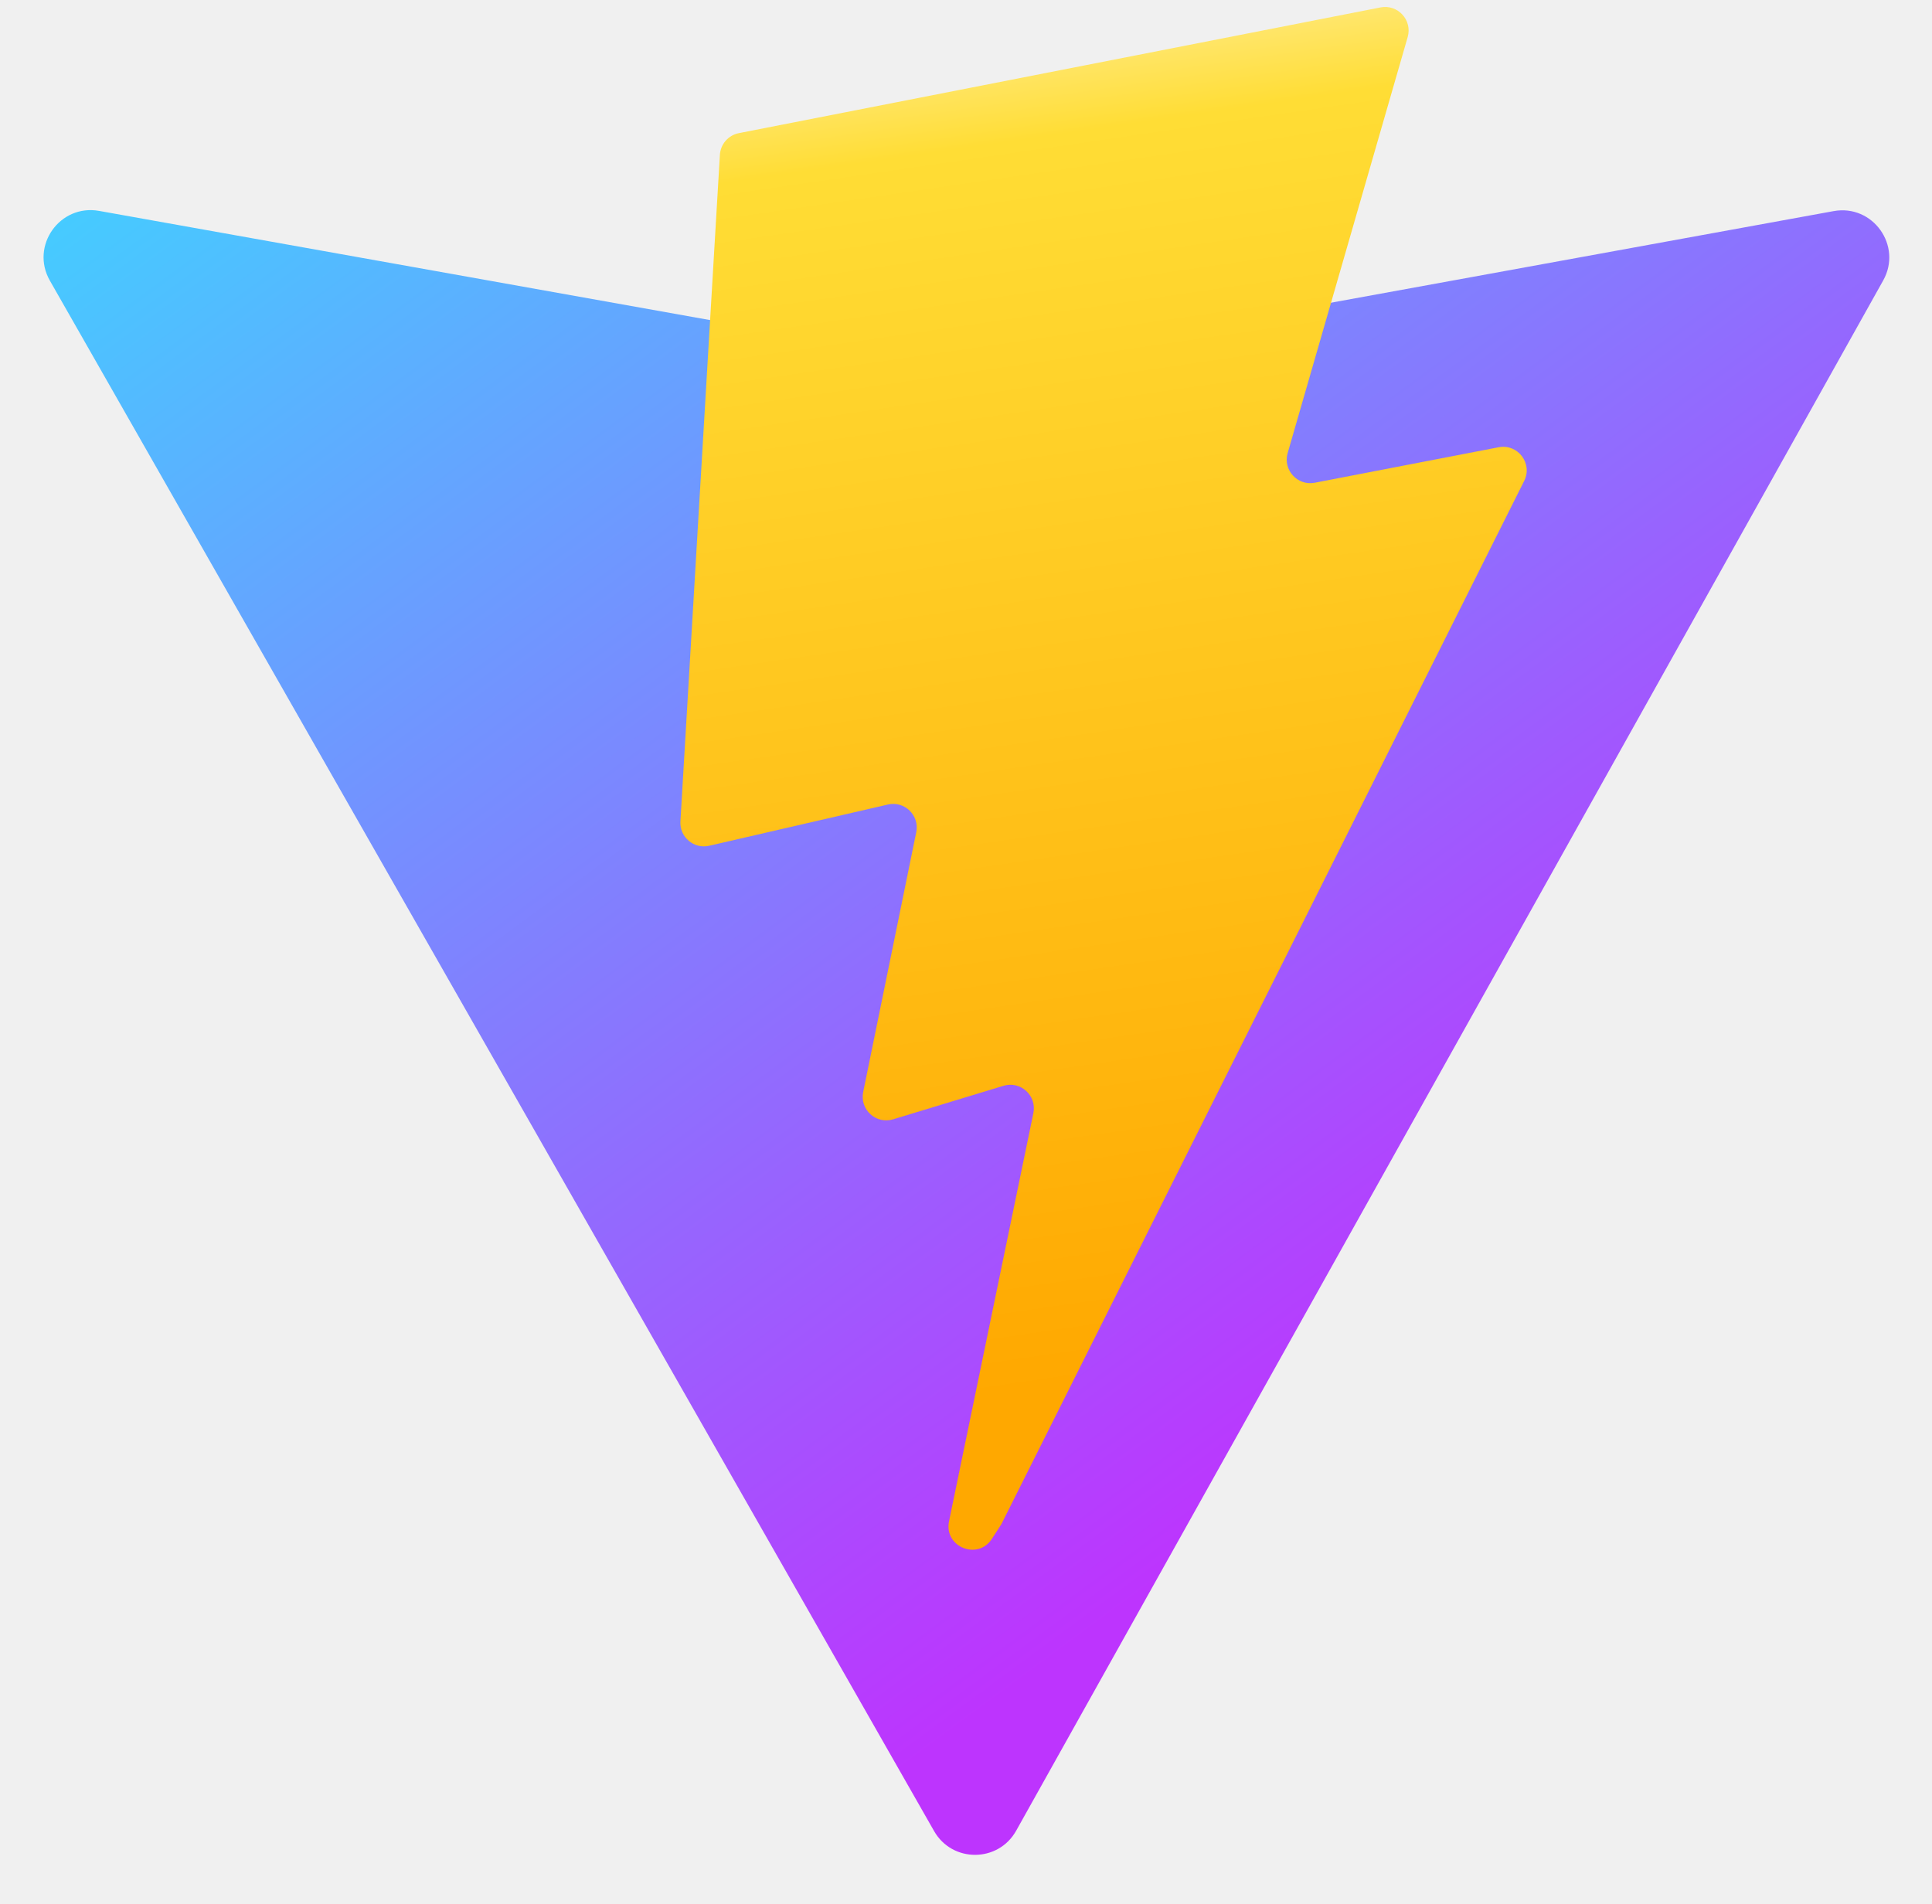
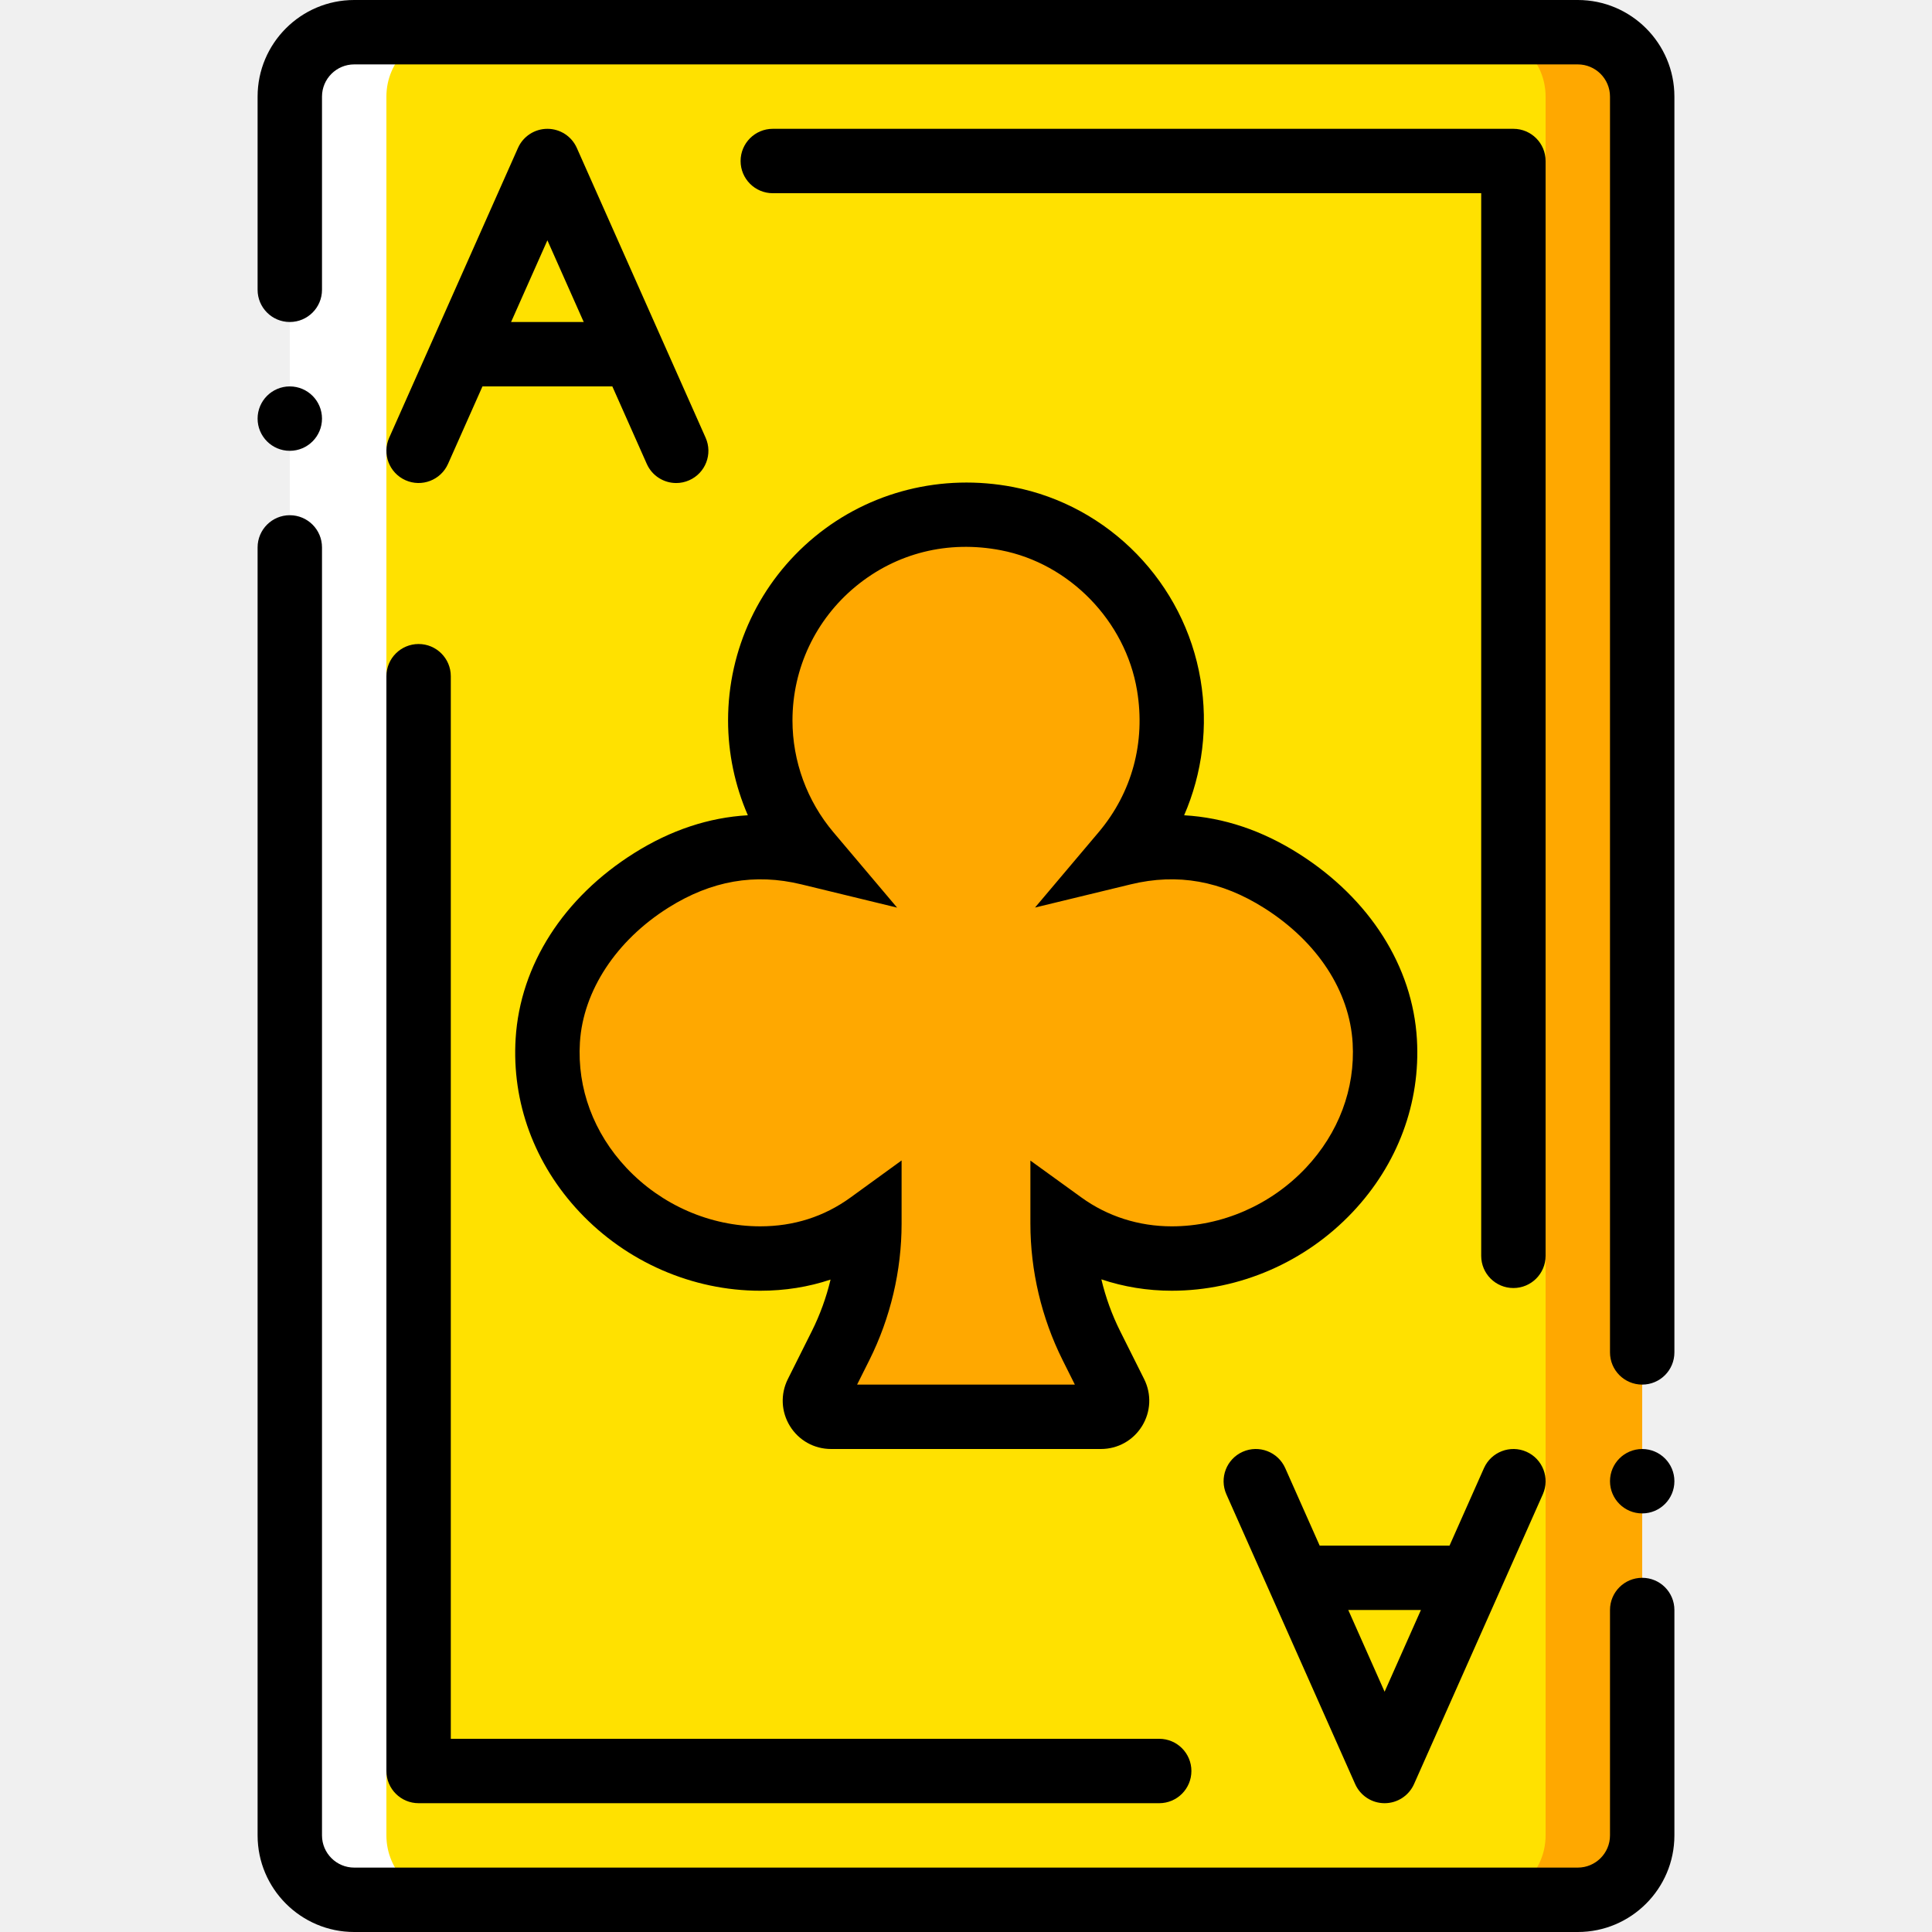
- <svg xmlns="http://www.w3.org/2000/svg" width="410" height="404" viewBox="0 0 410 404" fill="none">
-   <path d="M399.641 59.525L215.643 388.545C211.844 395.338 202.084 395.378 198.228 388.618L10.582 59.556C6.381 52.19 12.68 43.267 21.028 44.759L205.223 77.682C206.398 77.892 207.601 77.89 208.776 77.676L389.119 44.806C397.439 43.289 403.768 52.143 399.641 59.525Z" fill="url(#paint0_linear)" />
-   <path d="M292.965 1.574L156.801 28.255C154.563 28.694 152.906 30.59 152.771 32.866L144.395 174.33C144.198 177.662 147.258 180.248 150.51 179.498L188.42 170.749C191.967 169.931 195.172 173.055 194.443 176.622L183.18 231.775C182.422 235.487 185.907 238.661 189.532 237.56L212.947 230.446C216.577 229.344 220.065 232.527 219.297 236.242L201.398 322.875C200.278 328.294 207.486 331.249 210.492 326.603L212.5 323.5L323.454 102.072C325.312 98.365 322.108 94.137 318.036 94.923L279.014 102.454C275.347 103.161 272.227 99.746 273.262 96.158L298.731 7.867C299.767 4.273 296.636 0.855 292.965 1.574Z" fill="url(#paint1_linear)" />
-   <defs>
-     <linearGradient id="paint0_linear" x1="6" y1="33" x2="235" y2="344" gradientUnits="userSpaceOnUse">
-       <stop stop-color="#41D1FF" />
-       <stop offset="1" stop-color="#BD34FE" />
-     </linearGradient>
-     <linearGradient id="paint1_linear" x1="194.651" y1="8.818" x2="236.076" y2="292.989" gradientUnits="userSpaceOnUse">
-       <stop stop-color="#FFEA83" />
-       <stop offset="0.083" stop-color="#FFDD35" />
-       <stop offset="1" stop-color="#FFA800" />
-     </linearGradient>
-   </defs>
+ <svg xmlns="http://www.w3.org/2000/svg" version="1.1" id="Layer_1" x="0px" y="0px" viewBox="0 0 503.754 503.754" style="enable-background:new 0 0 503.754 503.754;" xml:space="preserve">
+   <g transform="translate(0 1)">
+     <path style="fill:#FFA800;" d="M411.399,7.399H260.273c-9.277,0-16.792,7.514-16.792,16.792v453.378   c0,9.277,7.514,16.792,16.792,16.792h151.126c9.277,0,16.792-7.514,16.792-16.792V24.191   C428.191,14.914,420.676,7.399,411.399,7.399" />
+     <path style="fill:#FFFFFF;" d="M243.481,7.399H92.355c-9.277,0-16.792,7.514-16.792,16.792v453.378   c0,9.277,7.514,16.792,16.792,16.792h151.126c9.277,0,16.792-7.514,16.792-16.792V24.191   C260.273,14.914,252.758,7.399,243.481,7.399" />
+     <path style="fill:#FFE100;" d="M386.211,7.399H117.543c-9.277,0-16.792,7.514-16.792,16.792v453.378   c0,9.277,7.514,16.792,16.792,16.792h268.669c9.277,0,16.792-7.514,16.792-16.792V24.191   C403.003,14.914,395.489,7.399,386.211,7.399" />
+     <path style="fill:#FFA800;" d="M277.064,318.047L277.064,318.047c0,11.041,2.569,21.93,7.506,31.812l6.247,12.485   c1.394,2.796-0.63,6.079-3.753,6.079H216.69c-3.123,0-5.147-3.283-3.753-6.079l6.247-12.485c4.937-9.882,7.506-20.771,7.506-31.812   c-8.295,6.011-17.883,9.11-28.454,9.11c-30.695,0-57.327-25.775-55.405-56.857c1.075-17.48,12.208-32.475,27.035-41.778   c14.886-9.345,28.689-10.092,41.031-7.095c-7.892-9.345-12.661-21.401-12.661-34.583c0-33.13,30.032-59.25,64.355-52.609   c21.485,4.148,38.554,21.804,42.164,43.382c2.804,16.741-2.191,32.324-11.889,43.81c12.434-3.014,26.346-2.233,41.35,7.296   c14.752,9.37,25.843,24.323,26.858,41.77c1.797,30.998-24.919,56.664-55.547,56.664   C295.098,327.157,285.208,323.933,277.064,318.047" />
+     <path d="M428.191,360.024c-4.641,0-8.396-3.755-8.396-8.396V24.188c0-4.628-3.763-8.396-8.396-8.396H92.355   c-4.628,0-8.396,3.767-8.396,8.396v50.375c0,4.637-3.759,8.396-8.396,8.396c-4.637,0-8.396-3.759-8.396-8.396V24.188   C67.167,10.298,78.466-1,92.355-1h319.044c13.889,0,25.188,11.298,25.188,25.188v327.44   C436.587,356.268,432.831,360.024,428.191,360.024z" />
+     <path d="M411.399,502.754H92.355c-13.889,0-25.188-11.298-25.188-25.188V141.734c0-4.637,3.759-8.396,8.396-8.396   c4.637,0,8.396,3.759,8.396,8.396v335.832c0,4.632,3.767,8.396,8.396,8.396h319.044c4.633,0,8.396-3.763,8.396-8.396v-58.771   c0-4.641,3.755-8.396,8.396-8.396s8.396,3.755,8.396,8.396v58.771C436.587,491.455,425.288,502.754,411.399,502.754z" />
+     <path d="M83.959,108.15c0,4.635-3.761,8.396-8.396,8.396c-4.635,0-8.396-3.761-8.396-8.396s3.761-8.396,8.396-8.396   C80.198,99.754,83.959,103.515,83.959,108.15" />
+     <path d="M436.587,385.215c0,4.635-3.761,8.396-8.396,8.396s-8.396-3.761-8.396-8.396s3.761-8.396,8.396-8.396   S436.587,380.58,436.587,385.215" />
+     <path d="M394.607,334.844c-4.641,0-8.396-3.755-8.396-8.396V49.379h-184.71c-4.637,0-8.396-3.759-8.396-8.396   s3.759-8.396,8.396-8.396h193.106c4.641,0,8.396,3.759,8.396,8.396v285.465C403.003,331.089,399.248,334.844,394.607,334.844z" />
+     <path d="M302.252,469.17H109.147c-4.637,0-8.396-3.755-8.396-8.396V175.318c0-4.637,3.759-8.396,8.396-8.396   c4.637,0,8.396,3.759,8.396,8.396v277.06h184.71c4.641,0,8.396,3.755,8.396,8.396C310.648,465.415,306.893,469.17,302.252,469.17z" />
+     <path d="M287.059,376.815H216.69c-4.395,0-8.4-2.23-10.708-5.961c-2.312-3.739-2.521-8.322-0.562-12.258l6.252-12.495   c2.14-4.28,3.78-8.806,4.891-13.463c-5.776,1.935-11.901,2.911-18.329,2.911c-17.685,0-34.859-7.478-47.12-20.522   c-11.778-12.528-17.694-28.599-16.665-45.243c1.181-19.141,12.463-36.773,30.956-48.375c9.507-5.969,19.407-9.253,29.591-9.835   c-3.374-7.752-5.157-16.169-5.157-24.729c0-18.587,8.232-36.039,22.58-47.879c14.348-11.835,33.202-16.554,51.773-12.975   c24.991,4.829,44.628,25.02,48.842,50.24c2.033,12.143,0.484,24.392-4.28,35.346c10.314,0.59,20.342,3.948,29.96,10.056   c18.423,11.708,29.632,29.336,30.738,48.363c0.959,16.579-4.993,32.583-16.767,45.054c-12.29,13.028-29.484,20.498-47.161,20.498   c-6.338,0-12.52-1.009-18.35-2.968c1.115,4.682,2.755,9.232,4.903,13.52l6.248,12.487c1.968,3.944,1.755,8.527-0.558,12.266   C295.455,374.585,291.454,376.815,287.059,376.815z M223.483,360.024h56.779l-3.206-6.412c-5.485-10.987-8.388-23.285-8.388-35.568   v-16.431l13.315,9.626c6.805,4.919,14.939,7.519,23.54,7.519c13.078,0,25.819-5.551,34.953-15.226   c8.568-9.085,12.905-20.645,12.217-32.559c-0.795-13.57-9.167-26.389-22.982-35.162c-11.266-7.15-22.662-9.187-34.871-6.227   l-24.966,6.051l16.579-19.629c8.724-10.331,12.282-23.474,10.019-37.003c-3.017-18.054-17.603-33.071-35.469-36.523   c-13.816-2.669-27.278,0.685-37.896,9.437c-10.47,8.642-16.476,21.371-16.476,34.928c0,10.655,3.792,21.01,10.679,29.16   l16.603,19.649l-24.995-6.071c-12.106-2.927-23.421-0.955-34.588,6.051c-13.647,8.56-22.289,21.711-23.122,35.182   c-0.742,11.979,3.571,23.589,12.139,32.706c9.101,9.683,21.818,15.234,34.887,15.234c8.74,0,16.657-2.525,23.527-7.51l13.324-9.667   v16.464c0,12.282-2.902,24.573-8.392,35.568L223.483,360.024z" />
+     <path d="M176.318,124.947c-3.218,0-6.285-1.861-7.674-4.989l-25.913-58.3l-25.913,58.3c-1.89,4.235-6.85,6.141-11.081,4.259   c-4.235-1.882-6.145-6.842-4.259-11.081l33.584-75.563c1.345-3.03,4.354-4.985,7.67-4.985c3.316,0,6.326,1.955,7.67,4.985   l33.584,75.563c1.886,4.239-0.025,9.199-4.259,11.081C178.614,124.713,177.458,124.947,176.318,124.947z" />
+     <path d="M159.522,99.755h-33.584c-4.637,0-8.396-3.759-8.396-8.396s3.759-8.396,8.396-8.396h33.584   c4.637,0,8.396,3.759,8.396,8.396C167.918,95.996,164.159,99.755,159.522,99.755z" />
+     <path d="M361.024,469.17c-3.321,0-6.322-1.951-7.674-4.985l-33.584-75.563c-1.878-4.239,0.025-9.199,4.264-11.085   c4.239-1.878,9.199,0.025,11.085,4.264l25.909,58.304l25.909-58.304c1.886-4.231,6.854-6.141,11.085-4.264   c4.239,1.886,6.141,6.846,4.264,11.085l-33.584,75.563C367.345,467.219,364.344,469.17,361.024,469.17z" />
+     <path d="M377.815,418.795h-33.584c-4.641,0-8.396-3.755-8.396-8.396s3.755-8.396,8.396-8.396h33.584   c4.641,0,8.396,3.755,8.396,8.396S382.456,418.795,377.815,418.795z" />
+   </g>
+   <g>
+ </g>
+   <g>
+ </g>
+   <g>
+ </g>
+   <g>
+ </g>
+   <g>
+ </g>
+   <g>
+ </g>
+   <g>
+ </g>
+   <g>
+ </g>
+   <g>
+ </g>
+   <g>
+ </g>
+   <g>
+ </g>
+   <g>
+ </g>
+   <g>
+ </g>
+   <g>
+ </g>
+   <g>
+ </g>
</svg>
